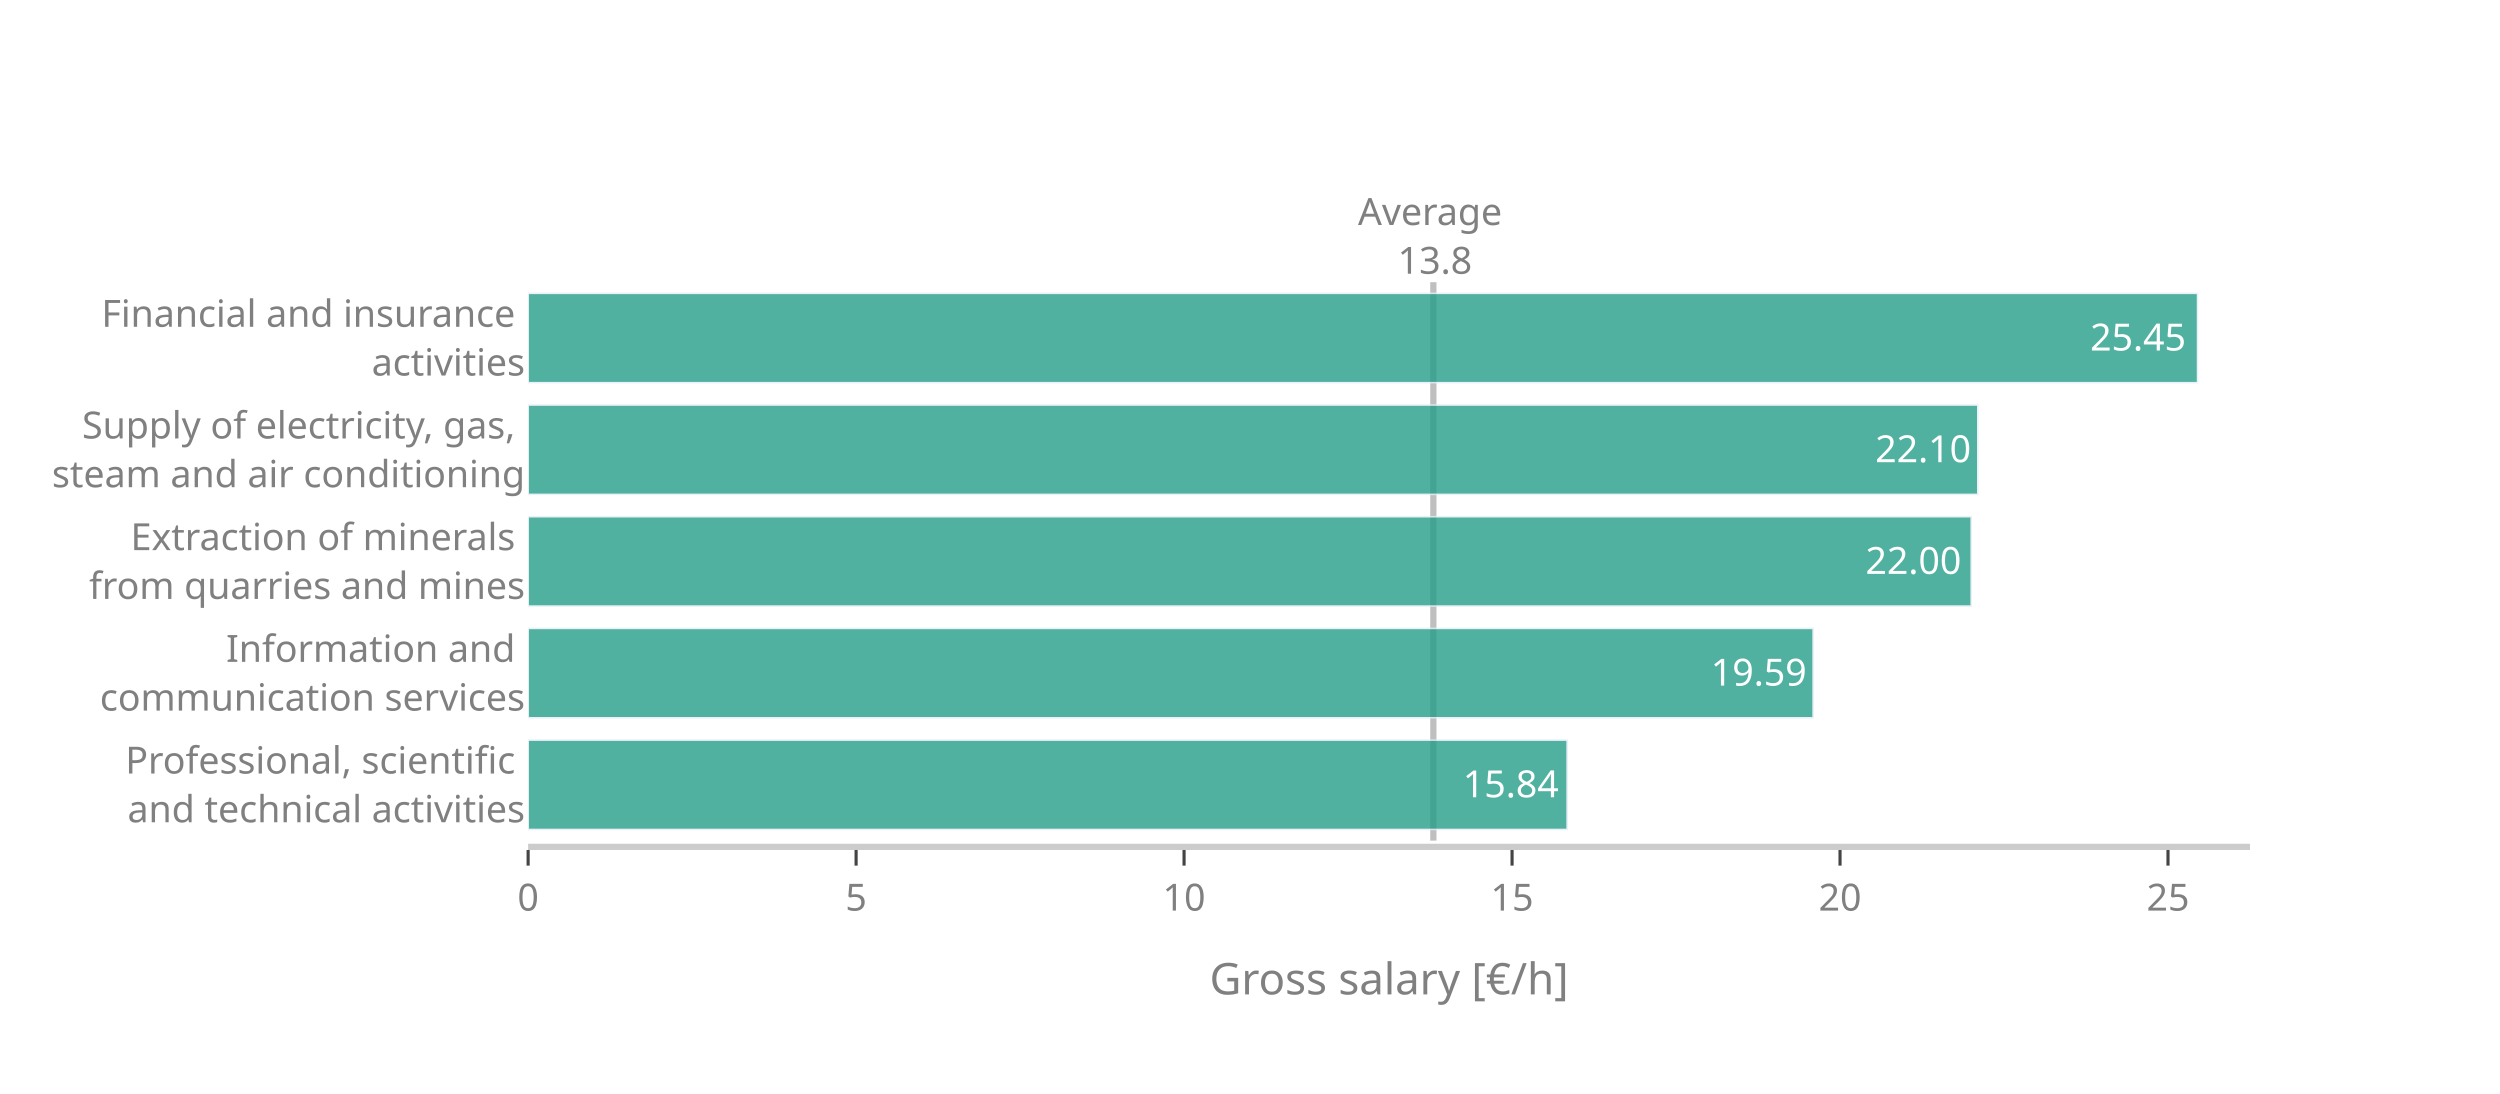
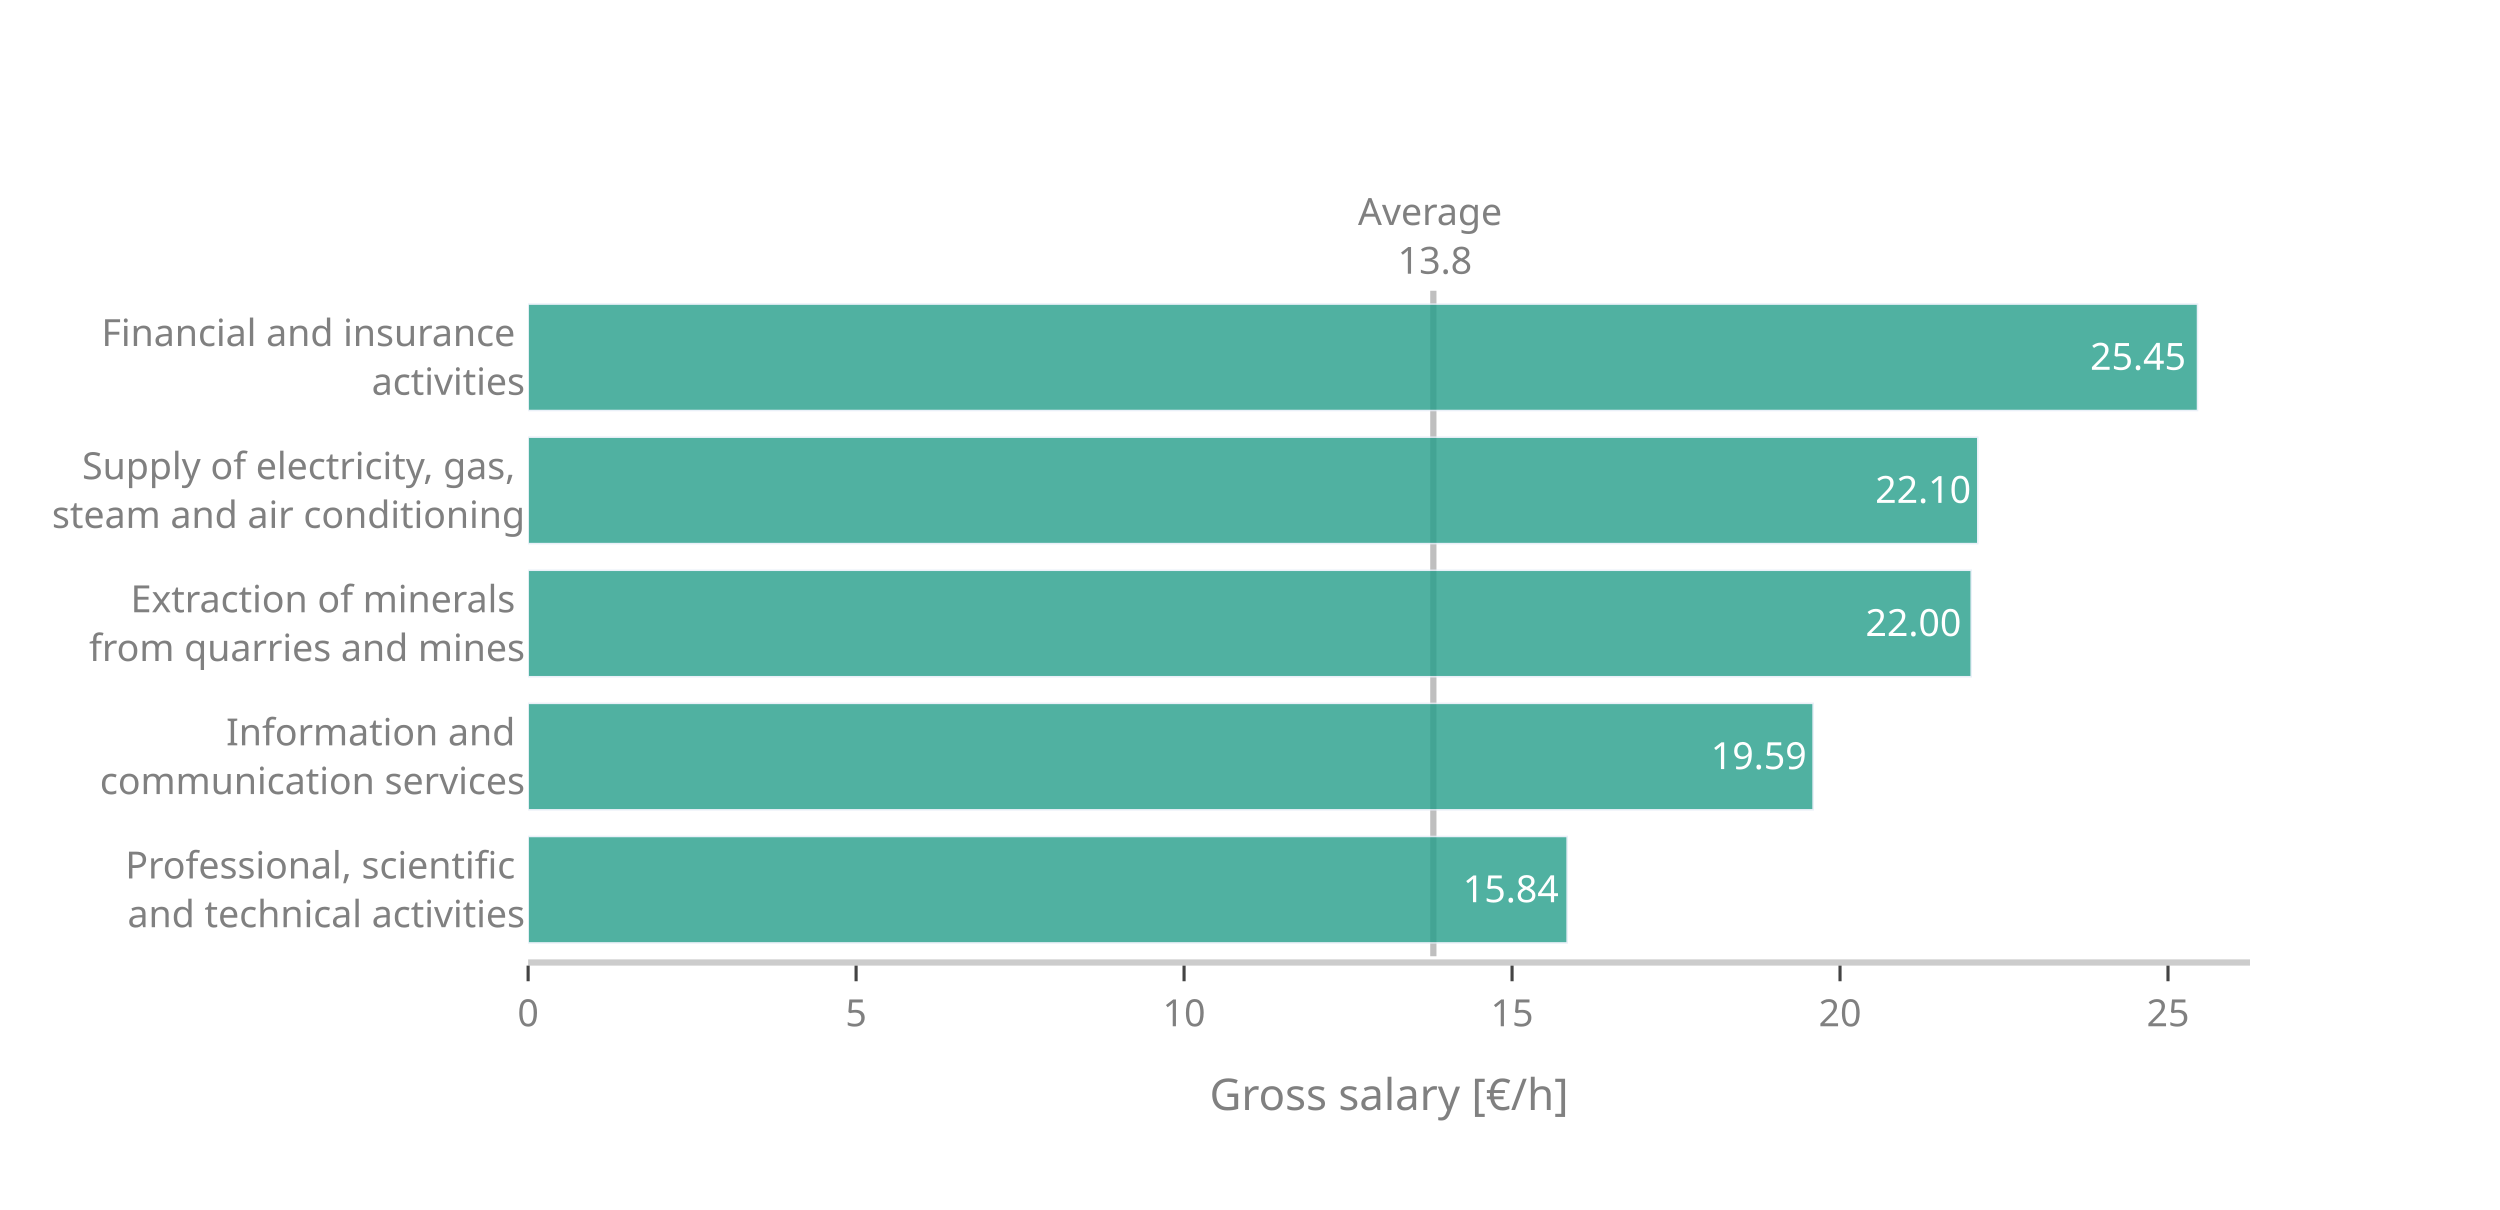
- <svg xmlns="http://www.w3.org/2000/svg" class="main-svg" width="800" height="350" style="" viewBox="0 0 800 350">
-   <rect x="0" y="0" width="800" height="350" style="fill: rgb(255, 255, 255); fill-opacity: 1;" />
-   <defs id="defs-9ff7db">
+ <svg xmlns="http://www.w3.org/2000/svg" class="main-svg" width="800" height="387" style="" viewBox="0 0 800 387">
+   <rect x="0" y="0" width="800" height="387" style="fill: rgb(255, 255, 255); fill-opacity: 1;" />
+   <defs id="defs-fca702">
    <g class="clips">
-       <clipPath id="clip9ff7dbxyplot" class="plotclip">
-         <rect width="551" height="210" />
+       <clipPath id="clipfca702xyplot" class="plotclip">
+         <rect width="551" height="247" />
      </clipPath>
-       <clipPath class="axesclip" id="clip9ff7dbx">
-         <rect x="169" y="0" width="551" height="350" />
+       <clipPath class="axesclip" id="clipfca702x">
+         <rect x="169" y="0" width="551" height="387" />
      </clipPath>
-       <clipPath class="axesclip" id="clip9ff7dby">
-         <rect x="0" y="60" width="800" height="210" />
+       <clipPath class="axesclip" id="clipfca702y">
+         <rect x="0" y="60" width="800" height="247" />
      </clipPath>
-       <clipPath class="axesclip" id="clip9ff7dbxy">
-         <rect x="169" y="60" width="551" height="210" />
+       <clipPath class="axesclip" id="clipfca702xy">
+         <rect x="169" y="60" width="551" height="247" />
      </clipPath>
    </g>
    <g class="gradients" />
    <g class="patterns" />
  </defs>
  <g class="bglayer" />
  <g class="layer-below">
    <g class="imagelayer" />
    <g class="shapelayer" />
  </g>
  <g class="cartesianlayer">
    <g class="subplot xy">
      <g class="layer-subplot">
        <g class="shapelayer">
-           <path data-index="0" fill-rule="evenodd" d="M458.67,269L458.67,90.3" clip-path="url(#clip9ff7dbxy)" style="opacity: 0.5; stroke: rgb(128, 128, 128); stroke-opacity: 1; fill: rgb(0, 0, 0); fill-opacity: 0; stroke-width: 2px;" />
+           <path data-index="0" fill-rule="evenodd" d="M458.67,306L458.67,93.04" clip-path="url(#clipfca702xy)" style="opacity: 0.5; stroke: rgb(128, 128, 128); stroke-opacity: 1; fill: rgb(0, 0, 0); fill-opacity: 0; stroke-width: 2px;" />
        </g>
        <g class="imagelayer" />
      </g>
      <g class="gridlayer">
        <g class="x">
-           <path class="xgrid crisp" transform="translate(273.95,0)" d="M0,60v210" style="stroke: rgb(255, 255, 255); stroke-opacity: 1; stroke-width: 1px;" />
-           <path class="xgrid crisp" transform="translate(378.9,0)" d="M0,60v210" style="stroke: rgb(255, 255, 255); stroke-opacity: 1; stroke-width: 1px;" />
-           <path class="xgrid crisp" transform="translate(483.86,0)" d="M0,60v210" style="stroke: rgb(255, 255, 255); stroke-opacity: 1; stroke-width: 1px;" />
-           <path class="xgrid crisp" transform="translate(588.81,0)" d="M0,60v210" style="stroke: rgb(255, 255, 255); stroke-opacity: 1; stroke-width: 1px;" />
-           <path class="xgrid crisp" transform="translate(693.76,0)" d="M0,60v210" style="stroke: rgb(255, 255, 255); stroke-opacity: 1; stroke-width: 1px;" />
+           <path class="xgrid crisp" transform="translate(273.95,0)" d="M0,60v247" style="stroke: rgb(255, 255, 255); stroke-opacity: 1; stroke-width: 1px;" />
+           <path class="xgrid crisp" transform="translate(378.9,0)" d="M0,60v247" style="stroke: rgb(255, 255, 255); stroke-opacity: 1; stroke-width: 1px;" />
+           <path class="xgrid crisp" transform="translate(483.86,0)" d="M0,60v247" style="stroke: rgb(255, 255, 255); stroke-opacity: 1; stroke-width: 1px;" />
+           <path class="xgrid crisp" transform="translate(588.81,0)" d="M0,60v247" style="stroke: rgb(255, 255, 255); stroke-opacity: 1; stroke-width: 1px;" />
+           <path class="xgrid crisp" transform="translate(693.76,0)" d="M0,60v247" style="stroke: rgb(255, 255, 255); stroke-opacity: 1; stroke-width: 1px;" />
        </g>
        <g class="y" />
      </g>
      <g class="zerolinelayer">
-         <path class="xzl zl crisp" transform="translate(169,0)" d="M0,60v210" style="stroke: rgb(255, 255, 255); stroke-opacity: 1; stroke-width: 2px;" />
+         <path class="xzl zl crisp" transform="translate(169,0)" d="M0,60v247" style="stroke: rgb(255, 255, 255); stroke-opacity: 1; stroke-width: 2px;" />
      </g>
      <path class="xlines-below" />
      <path class="ylines-below" />
      <g class="overlines-below" />
      <g class="xaxislayer-below" />
      <g class="yaxislayer-below" />
      <g class="overaxes-below" />
-       <g class="plot" transform="translate(169,60)" clip-path="url(#clip9ff7dbxyplot)">
+       <g class="plot" transform="translate(169,60)" clip-path="url(#clipfca702xyplot)">
        <g class="barlayer mlayer">
          <g class="trace bars" style="opacity: 0.8;">
            <g class="points">
              <g class="point">
-                 <path d="M0,205.43V176.83H332.49V205.43Z" style="vector-effect: non-scaling-stroke; opacity: 1; stroke-width: 0.5px; fill: rgb(36, 158, 137); fill-opacity: 1; stroke: rgb(229, 236, 246); stroke-opacity: 1;" />
-                 <text class="bartext bartext-inside" text-anchor="middle" data-notex="1" x="0" y="0" style="font-family: 'Bahnschrift Light'; font-size: 12px; fill: rgb(255, 255, 255); fill-opacity: 1; white-space: pre;" transform="translate(314.4588,195.13)">15.84 </text>
+                 <path d="M0,241.74V207.67H332.49V241.74Z" style="vector-effect: non-scaling-stroke; opacity: 1; stroke-width: 0.5px; fill: rgb(36, 158, 137); fill-opacity: 1; stroke: rgb(229, 236, 246); stroke-opacity: 1;" />
+                 <text class="bartext bartext-inside" text-anchor="middle" data-notex="1" x="0" y="0" style="font-family: 'Bahnschrift Light'; font-size: 12px; fill: rgb(255, 255, 255); fill-opacity: 1; white-space: pre;" transform="translate(314.4588,228.705)">15.84 </text>
              </g>
              <g class="point">
-                 <path d="M0,169.69V141.09H411.2V169.69Z" style="vector-effect: non-scaling-stroke; opacity: 1; stroke-width: 0.5px; fill: rgb(36, 158, 137); fill-opacity: 1; stroke: rgb(229, 236, 246); stroke-opacity: 1;" />
-                 <text class="bartext bartext-inside" text-anchor="middle" data-notex="1" x="0" y="0" style="font-family: 'Bahnschrift Light'; font-size: 12px; fill: rgb(255, 255, 255); fill-opacity: 1; white-space: pre;" transform="translate(393.8094,159.39)">19.59 </text>
+                 <path d="M0,199.15V165.07H411.2V199.15Z" style="vector-effect: non-scaling-stroke; opacity: 1; stroke-width: 0.5px; fill: rgb(36, 158, 137); fill-opacity: 1; stroke: rgb(229, 236, 246); stroke-opacity: 1;" />
+                 <text class="bartext bartext-inside" text-anchor="middle" data-notex="1" x="0" y="0" style="font-family: 'Bahnschrift Light'; font-size: 12px; fill: rgb(255, 255, 255); fill-opacity: 1; white-space: pre;" transform="translate(393.8094,186.11)">19.59 </text>
              </g>
              <g class="point">
-                 <path d="M0,133.94V105.35H461.79V133.94Z" style="vector-effect: non-scaling-stroke; opacity: 1; stroke-width: 0.5px; fill: rgb(36, 158, 137); fill-opacity: 1; stroke: rgb(229, 236, 246); stroke-opacity: 1;" />
-                 <text class="bartext bartext-inside" text-anchor="middle" data-notex="1" x="0" y="0" style="font-family: 'Bahnschrift Light'; font-size: 12px; fill: rgb(255, 255, 255); fill-opacity: 1; white-space: pre;" transform="translate(443.29,123.645)">22.00 </text>
+                 <path d="M0,156.56V122.48H461.79V156.56Z" style="vector-effect: non-scaling-stroke; opacity: 1; stroke-width: 0.5px; fill: rgb(36, 158, 137); fill-opacity: 1; stroke: rgb(229, 236, 246); stroke-opacity: 1;" />
+                 <text class="bartext bartext-inside" text-anchor="middle" data-notex="1" x="0" y="0" style="font-family: 'Bahnschrift Light'; font-size: 12px; fill: rgb(255, 255, 255); fill-opacity: 1; white-space: pre;" transform="translate(443.29,143.52)">22.00 </text>
              </g>
              <g class="point">
-                 <path d="M0,98.2V69.61H463.89V98.2Z" style="vector-effect: non-scaling-stroke; opacity: 1; stroke-width: 0.5px; fill: rgb(36, 158, 137); fill-opacity: 1; stroke: rgb(229, 236, 246); stroke-opacity: 1;" />
-                 <text class="bartext bartext-inside" text-anchor="middle" data-notex="1" x="0" y="0" style="font-family: 'Bahnschrift Light'; font-size: 12px; fill: rgb(255, 255, 255); fill-opacity: 1; white-space: pre;" transform="translate(446.4056,87.905)">22.10 </text>
+                 <path d="M0,113.96V79.89H463.89V113.96Z" style="vector-effect: non-scaling-stroke; opacity: 1; stroke-width: 0.5px; fill: rgb(36, 158, 137); fill-opacity: 1; stroke: rgb(229, 236, 246); stroke-opacity: 1;" />
+                 <text class="bartext bartext-inside" text-anchor="middle" data-notex="1" x="0" y="0" style="font-family: 'Bahnschrift Light'; font-size: 12px; fill: rgb(255, 255, 255); fill-opacity: 1; white-space: pre;" transform="translate(446.4056,100.925)">22.10 </text>
              </g>
              <g class="point">
-                 <path d="M0,62.46V33.87H534.21V62.46Z" style="vector-effect: non-scaling-stroke; opacity: 1; stroke-width: 0.5px; fill: rgb(36, 158, 137); fill-opacity: 1; stroke: rgb(229, 236, 246); stroke-opacity: 1;" />
-                 <text class="bartext bartext-inside" text-anchor="middle" data-notex="1" x="0" y="0" style="font-family: 'Bahnschrift Light'; font-size: 12px; fill: rgb(255, 255, 255); fill-opacity: 1; white-space: pre;" transform="translate(515.1788,52.165)">25.45 </text>
+                 <path d="M0,71.37V37.3H534.21V71.37Z" style="vector-effect: non-scaling-stroke; opacity: 1; stroke-width: 0.5px; fill: rgb(36, 158, 137); fill-opacity: 1; stroke: rgb(229, 236, 246); stroke-opacity: 1;" />
+                 <text class="bartext bartext-inside" text-anchor="middle" data-notex="1" x="0" y="0" style="font-family: 'Bahnschrift Light'; font-size: 12px; fill: rgb(255, 255, 255); fill-opacity: 1; white-space: pre;" transform="translate(515.1788,58.335)">25.45 </text>
              </g>
            </g>
          </g>
        </g>
      </g>
      <g class="overplot" />
-       <path class="xlines-above crisp" d="M169,271H720" style="fill: none; stroke-width: 2px; stroke: rgb(204, 204, 204); stroke-opacity: 1;" />
+       <path class="xlines-above crisp" d="M169,308H720" style="fill: none; stroke-width: 2px; stroke: rgb(204, 204, 204); stroke-opacity: 1;" />
      <path class="ylines-above crisp" d="M0,0" style="fill: none;" />
      <g class="overlines-above" />
      <g class="xaxislayer-above">
-         <path class="xtick ticks crisp" d="M0,272v5" transform="translate(169,0)" style="stroke: rgb(68, 68, 68); stroke-opacity: 1; stroke-width: 1px;" />
-         <path class="xtick ticks crisp" d="M0,272v5" transform="translate(273.95,0)" style="stroke: rgb(68, 68, 68); stroke-opacity: 1; stroke-width: 1px;" />
-         <path class="xtick ticks crisp" d="M0,272v5" transform="translate(378.9,0)" style="stroke: rgb(68, 68, 68); stroke-opacity: 1; stroke-width: 1px;" />
-         <path class="xtick ticks crisp" d="M0,272v5" transform="translate(483.86,0)" style="stroke: rgb(68, 68, 68); stroke-opacity: 1; stroke-width: 1px;" />
-         <path class="xtick ticks crisp" d="M0,272v5" transform="translate(588.81,0)" style="stroke: rgb(68, 68, 68); stroke-opacity: 1; stroke-width: 1px;" />
-         <path class="xtick ticks crisp" d="M0,272v5" transform="translate(693.76,0)" style="stroke: rgb(68, 68, 68); stroke-opacity: 1; stroke-width: 1px;" />
+         <path class="xtick ticks crisp" d="M0,309v5" transform="translate(169,0)" style="stroke: rgb(68, 68, 68); stroke-opacity: 1; stroke-width: 1px;" />
+         <path class="xtick ticks crisp" d="M0,309v5" transform="translate(273.95,0)" style="stroke: rgb(68, 68, 68); stroke-opacity: 1; stroke-width: 1px;" />
+         <path class="xtick ticks crisp" d="M0,309v5" transform="translate(378.9,0)" style="stroke: rgb(68, 68, 68); stroke-opacity: 1; stroke-width: 1px;" />
+         <path class="xtick ticks crisp" d="M0,309v5" transform="translate(483.86,0)" style="stroke: rgb(68, 68, 68); stroke-opacity: 1; stroke-width: 1px;" />
+         <path class="xtick ticks crisp" d="M0,309v5" transform="translate(588.81,0)" style="stroke: rgb(68, 68, 68); stroke-opacity: 1; stroke-width: 1px;" />
+         <path class="xtick ticks crisp" d="M0,309v5" transform="translate(693.76,0)" style="stroke: rgb(68, 68, 68); stroke-opacity: 1; stroke-width: 1px;" />
        <g class="xtick">
-           <text text-anchor="middle" x="0" y="291.4" transform="translate(169,0)" style="font-family: 'Bahnschrift Light'; font-size: 12px; fill: rgb(128, 128, 128); fill-opacity: 1; white-space: pre; opacity: 1;">0</text>
+           <text text-anchor="middle" x="0" y="328.4" transform="translate(169,0)" style="font-family: 'Bahnschrift Light'; font-size: 12px; fill: rgb(128, 128, 128); fill-opacity: 1; white-space: pre; opacity: 1;">0</text>
        </g>
        <g class="xtick">
-           <text text-anchor="middle" x="0" y="291.4" style="font-family: 'Bahnschrift Light'; font-size: 12px; fill: rgb(128, 128, 128); fill-opacity: 1; white-space: pre; opacity: 1;" transform="translate(273.95,0)">5</text>
+           <text text-anchor="middle" x="0" y="328.4" style="font-family: 'Bahnschrift Light'; font-size: 12px; fill: rgb(128, 128, 128); fill-opacity: 1; white-space: pre; opacity: 1;" transform="translate(273.95,0)">5</text>
        </g>
        <g class="xtick">
-           <text text-anchor="middle" x="0" y="291.4" style="font-family: 'Bahnschrift Light'; font-size: 12px; fill: rgb(128, 128, 128); fill-opacity: 1; white-space: pre; opacity: 1;" transform="translate(378.9,0)">10</text>
+           <text text-anchor="middle" x="0" y="328.4" style="font-family: 'Bahnschrift Light'; font-size: 12px; fill: rgb(128, 128, 128); fill-opacity: 1; white-space: pre; opacity: 1;" transform="translate(378.9,0)">10</text>
        </g>
        <g class="xtick">
-           <text text-anchor="middle" x="0" y="291.4" style="font-family: 'Bahnschrift Light'; font-size: 12px; fill: rgb(128, 128, 128); fill-opacity: 1; white-space: pre; opacity: 1;" transform="translate(483.86,0)">15</text>
+           <text text-anchor="middle" x="0" y="328.4" style="font-family: 'Bahnschrift Light'; font-size: 12px; fill: rgb(128, 128, 128); fill-opacity: 1; white-space: pre; opacity: 1;" transform="translate(483.86,0)">15</text>
        </g>
        <g class="xtick">
-           <text text-anchor="middle" x="0" y="291.4" style="font-family: 'Bahnschrift Light'; font-size: 12px; fill: rgb(128, 128, 128); fill-opacity: 1; white-space: pre; opacity: 1;" transform="translate(588.81,0)">20</text>
+           <text text-anchor="middle" x="0" y="328.4" style="font-family: 'Bahnschrift Light'; font-size: 12px; fill: rgb(128, 128, 128); fill-opacity: 1; white-space: pre; opacity: 1;" transform="translate(588.81,0)">20</text>
        </g>
        <g class="xtick">
-           <text text-anchor="middle" x="0" y="291.4" style="font-family: 'Bahnschrift Light'; font-size: 12px; fill: rgb(128, 128, 128); fill-opacity: 1; white-space: pre; opacity: 1;" transform="translate(693.76,0)">25</text>
+           <text text-anchor="middle" x="0" y="328.4" style="font-family: 'Bahnschrift Light'; font-size: 12px; fill: rgb(128, 128, 128); fill-opacity: 1; white-space: pre; opacity: 1;" transform="translate(693.76,0)">25</text>
        </g>
      </g>
      <g class="yaxislayer-above">
        <g class="ytick">
-           <text text-anchor="end" x="168" y="4.2" transform="translate(0,251.13)translate(0,-7.8)" style="font-family: 'Bahnschrift Light'; font-size: 12px; fill: rgb(128, 128, 128); fill-opacity: 1; white-space: pre; opacity: 1;">
+           <text text-anchor="end" x="168" y="4.2" transform="translate(0,284.7)translate(0,-7.8)" style="font-family: 'Bahnschrift Light'; font-size: 12px; fill: rgb(128, 128, 128); fill-opacity: 1; white-space: pre; opacity: 1;">
            <tspan class="line" dy="0em" x="168" y="4.2">Professional, scientific  </tspan>
            <tspan class="line" dy="1.3em" x="168" y="4.2">and technical activities  </tspan>
          </text>
        </g>
        <g class="ytick">
-           <text text-anchor="end" x="168" y="4.2" transform="translate(0,215.39)translate(0,-7.8)" style="font-family: 'Bahnschrift Light'; font-size: 12px; fill: rgb(128, 128, 128); fill-opacity: 1; white-space: pre; opacity: 1;">
+           <text text-anchor="end" x="168" y="4.2" transform="translate(0,242.11)translate(0,-7.8)" style="font-family: 'Bahnschrift Light'; font-size: 12px; fill: rgb(128, 128, 128); fill-opacity: 1; white-space: pre; opacity: 1;">
            <tspan class="line" dy="0em" x="168" y="4.2">Information and  </tspan>
            <tspan class="line" dy="1.3em" x="168" y="4.2">      communication services  </tspan>
          </text>
        </g>
        <g class="ytick">
-           <text text-anchor="end" x="168" y="4.2" transform="translate(0,179.65)translate(0,-7.8)" style="font-family: 'Bahnschrift Light'; font-size: 12px; fill: rgb(128, 128, 128); fill-opacity: 1; white-space: pre; opacity: 1;">
+           <text text-anchor="end" x="168" y="4.2" transform="translate(0,199.52)translate(0,-7.8)" style="font-family: 'Bahnschrift Light'; font-size: 12px; fill: rgb(128, 128, 128); fill-opacity: 1; white-space: pre; opacity: 1;">
            <tspan class="line" dy="0em" x="168" y="4.2">Extraction of minerals  </tspan>
            <tspan class="line" dy="1.3em" x="168" y="4.2">from quarries and mines  </tspan>
          </text>
        </g>
        <g class="ytick">
-           <text text-anchor="end" x="168" y="4.2" transform="translate(0,143.91)translate(0,-7.8)" style="font-family: 'Bahnschrift Light'; font-size: 12px; fill: rgb(128, 128, 128); fill-opacity: 1; white-space: pre; opacity: 1;">
+           <text text-anchor="end" x="168" y="4.2" transform="translate(0,156.93)translate(0,-7.8)" style="font-family: 'Bahnschrift Light'; font-size: 12px; fill: rgb(128, 128, 128); fill-opacity: 1; white-space: pre; opacity: 1;">
            <tspan class="line" dy="0em" x="168" y="4.2">Supply of electricity, gas,  </tspan>
            <tspan class="line" dy="1.3em" x="168" y="4.2">steam and air conditioning  </tspan>
          </text>
        </g>
        <g class="ytick">
-           <text text-anchor="end" x="168" y="4.2" transform="translate(0,108.17)translate(0,-7.8)" style="font-family: 'Bahnschrift Light'; font-size: 12px; fill: rgb(128, 128, 128); fill-opacity: 1; white-space: pre; opacity: 1;">
+           <text text-anchor="end" x="168" y="4.2" transform="translate(0,114.33)translate(0,-7.8)" style="font-family: 'Bahnschrift Light'; font-size: 12px; fill: rgb(128, 128, 128); fill-opacity: 1; white-space: pre; opacity: 1;">
            <tspan class="line" dy="0em" x="168" y="4.2">Financial and insurance  </tspan>
            <tspan class="line" dy="1.3em" x="168" y="4.2">activities  </tspan>
          </text>
        </g>
      </g>
      <g class="overaxes-above" />
    </g>
  </g>
  <g class="polarlayer" />
  <g class="ternarylayer" />
  <g class="geolayer" />
  <g class="funnelarealayer" />
  <g class="pielayer" />
  <g class="iciclelayer" />
  <g class="treemaplayer" />
  <g class="sunburstlayer" />
  <g class="glimages" />
-   <defs id="topdefs-9ff7db">
+   <defs id="topdefs-fca702">
    <g class="clips" />
  </defs>
  <g class="layer-above">
    <g class="imagelayer" />
    <g class="shapelayer" />
  </g>
  <g class="infolayer">
    <g class="g-gtitle" />
    <g class="g-xtitle">
-       <text class="xtitle" x="444.5" y="318.206" text-anchor="middle" style="font-family: 'Bahnschrift Light'; font-size: 14px; fill: rgb(128, 128, 128); opacity: 1; font-weight: normal; white-space: pre;">Gross salary [€/h]</text>
+       <text class="xtitle" x="444.5" y="355.206" text-anchor="middle" style="font-family: 'Bahnschrift Light'; font-size: 14px; fill: rgb(128, 128, 128); opacity: 1; font-weight: normal; white-space: pre;">Gross salary [€/h]</text>
    </g>
    <g class="g-ytitle" />
    <g class="annotation" data-index="0" style="opacity: 1;">
      <g class="annotation-text-g" transform="rotate(0,458.67,76)">
        <g class="cursor-pointer" transform="translate(434,60)">
          <rect class="bg" x="0.5" y="0.5" width="48" height="31" style="stroke-width: 1px; stroke: rgb(0, 0, 0); stroke-opacity: 0; fill: rgb(0, 0, 0); fill-opacity: 0;" />
          <text class="annotation-text" text-anchor="middle" x="25.172" y="12" style="font-family: 'Bahnschrift Light'; font-size: 12px; fill: rgb(128, 128, 128); fill-opacity: 1; white-space: pre;">
            <tspan class="line" dy="0em" x="25.172" y="12">Average</tspan>
            <tspan class="line" dy="1.3em" x="25.172" y="12">13.8</tspan>
          </text>
        </g>
      </g>
    </g>
  </g>
</svg>
